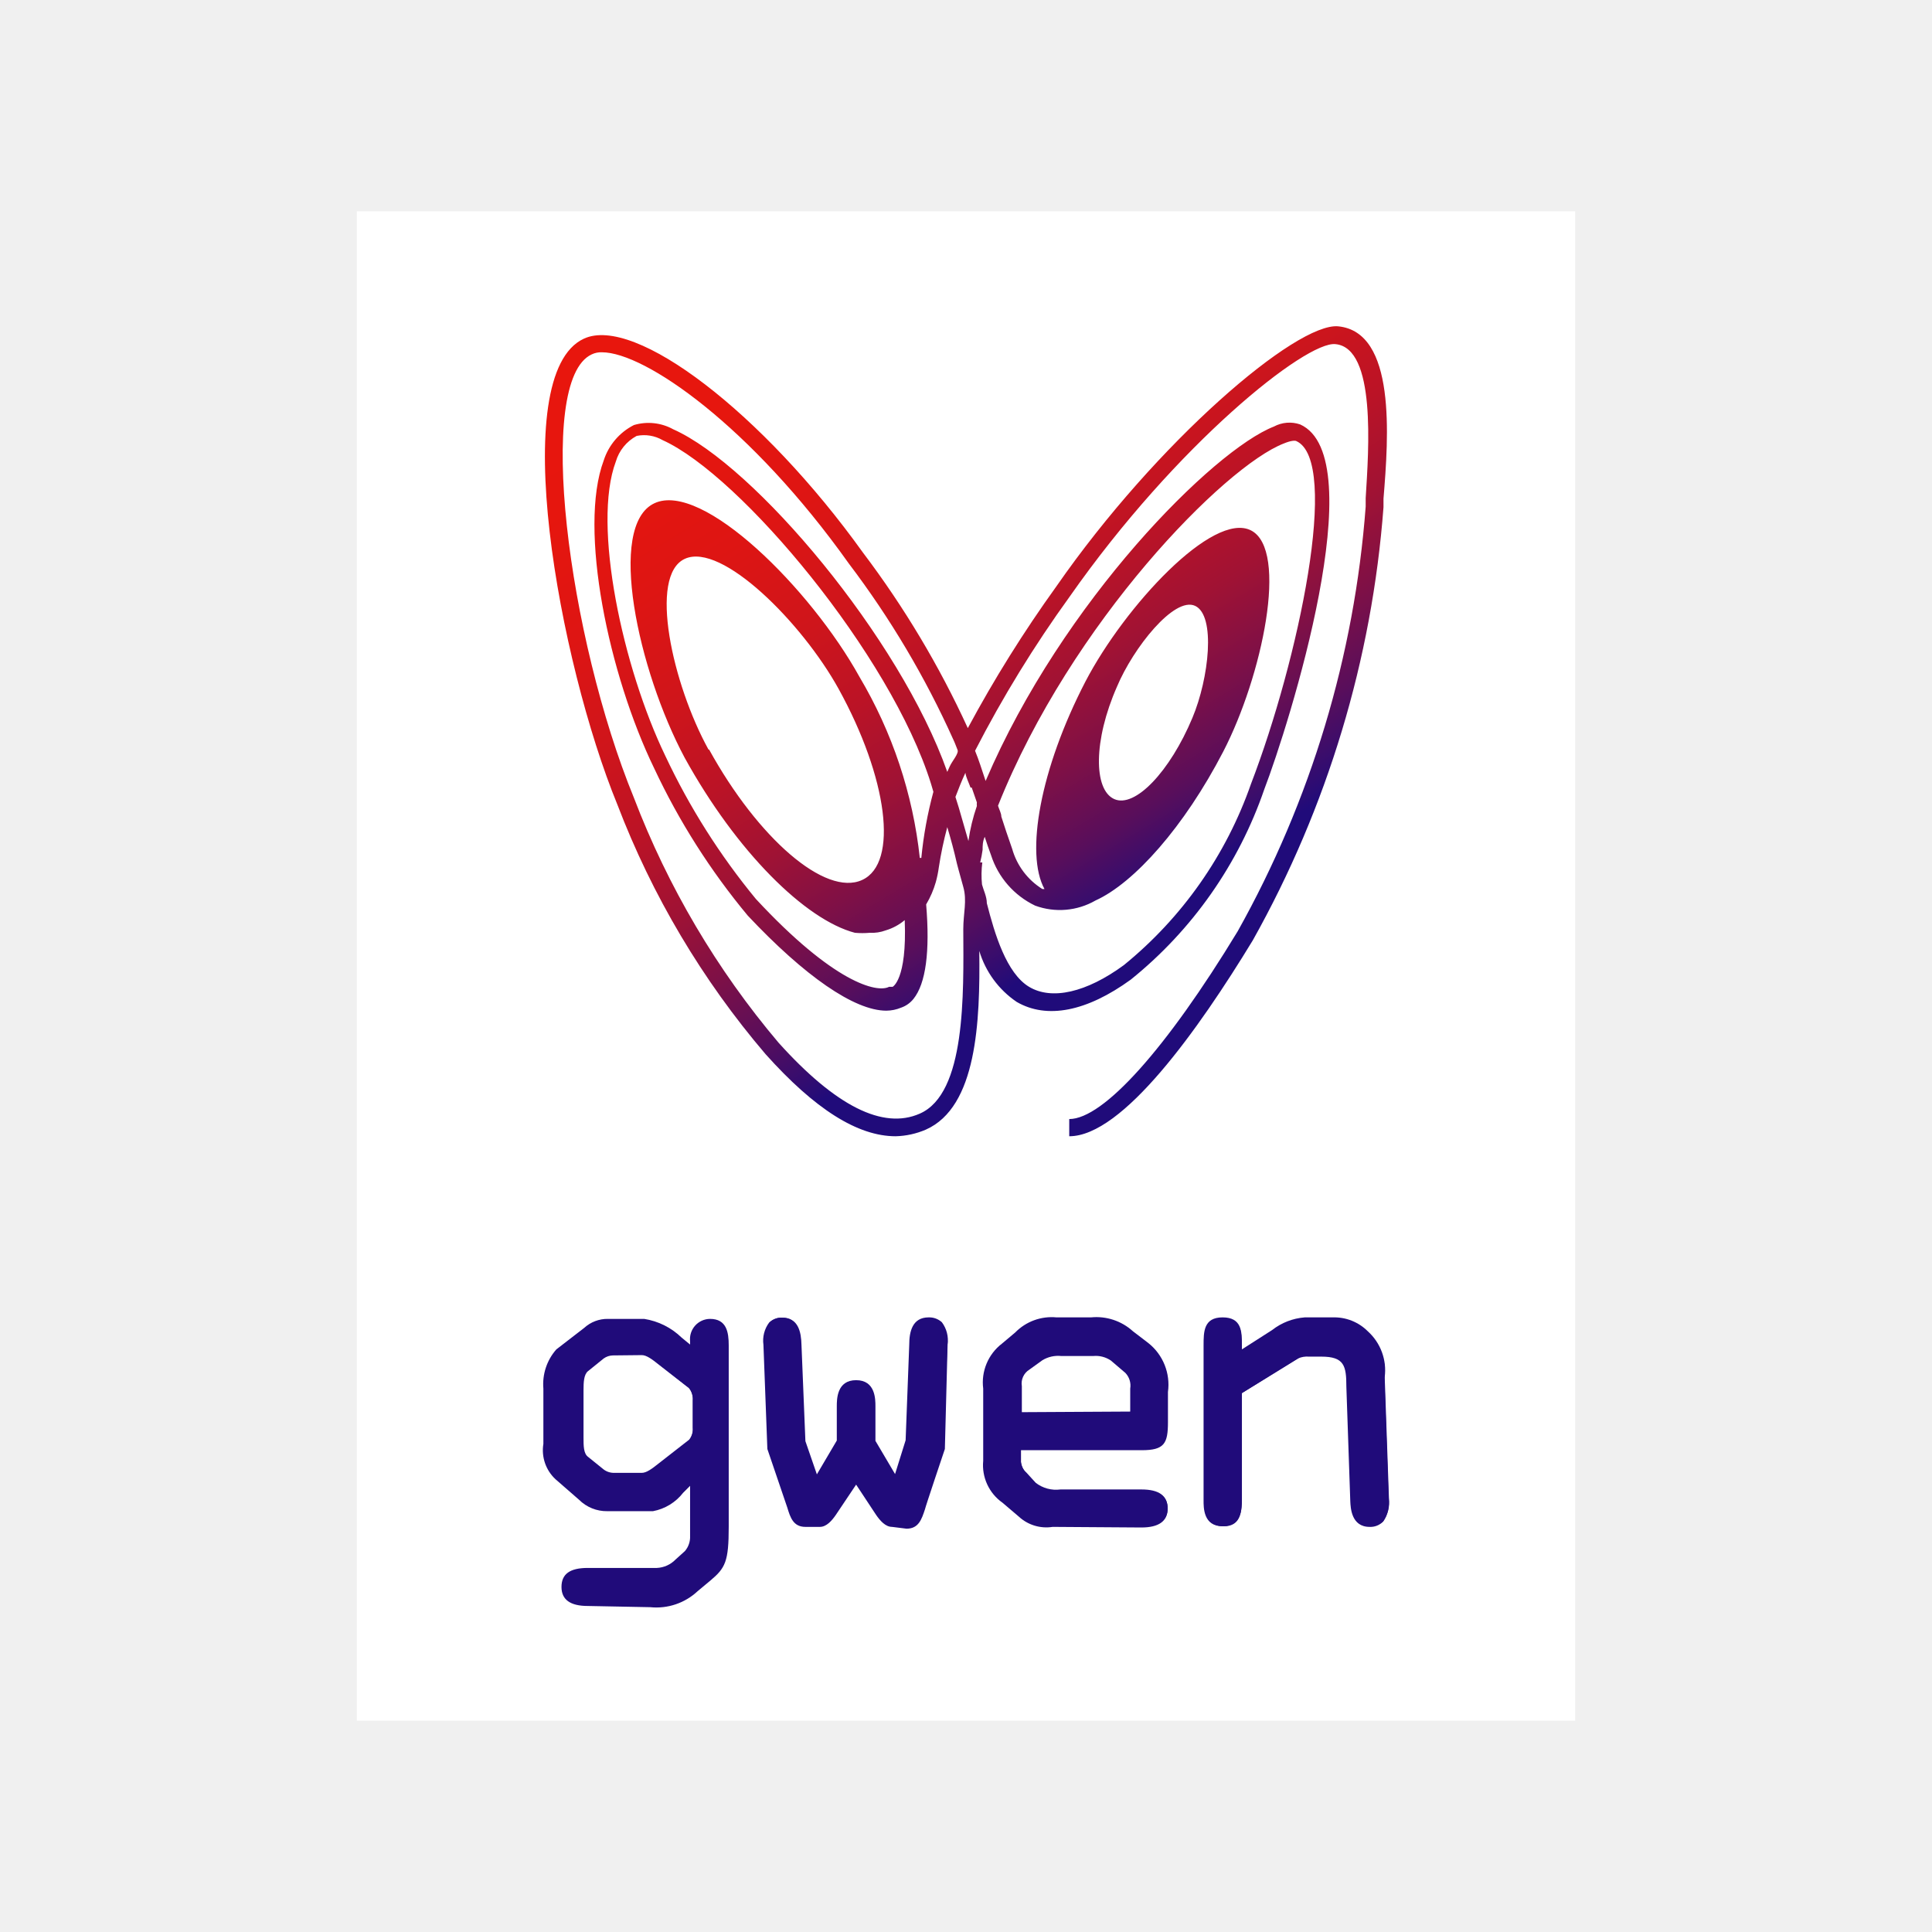
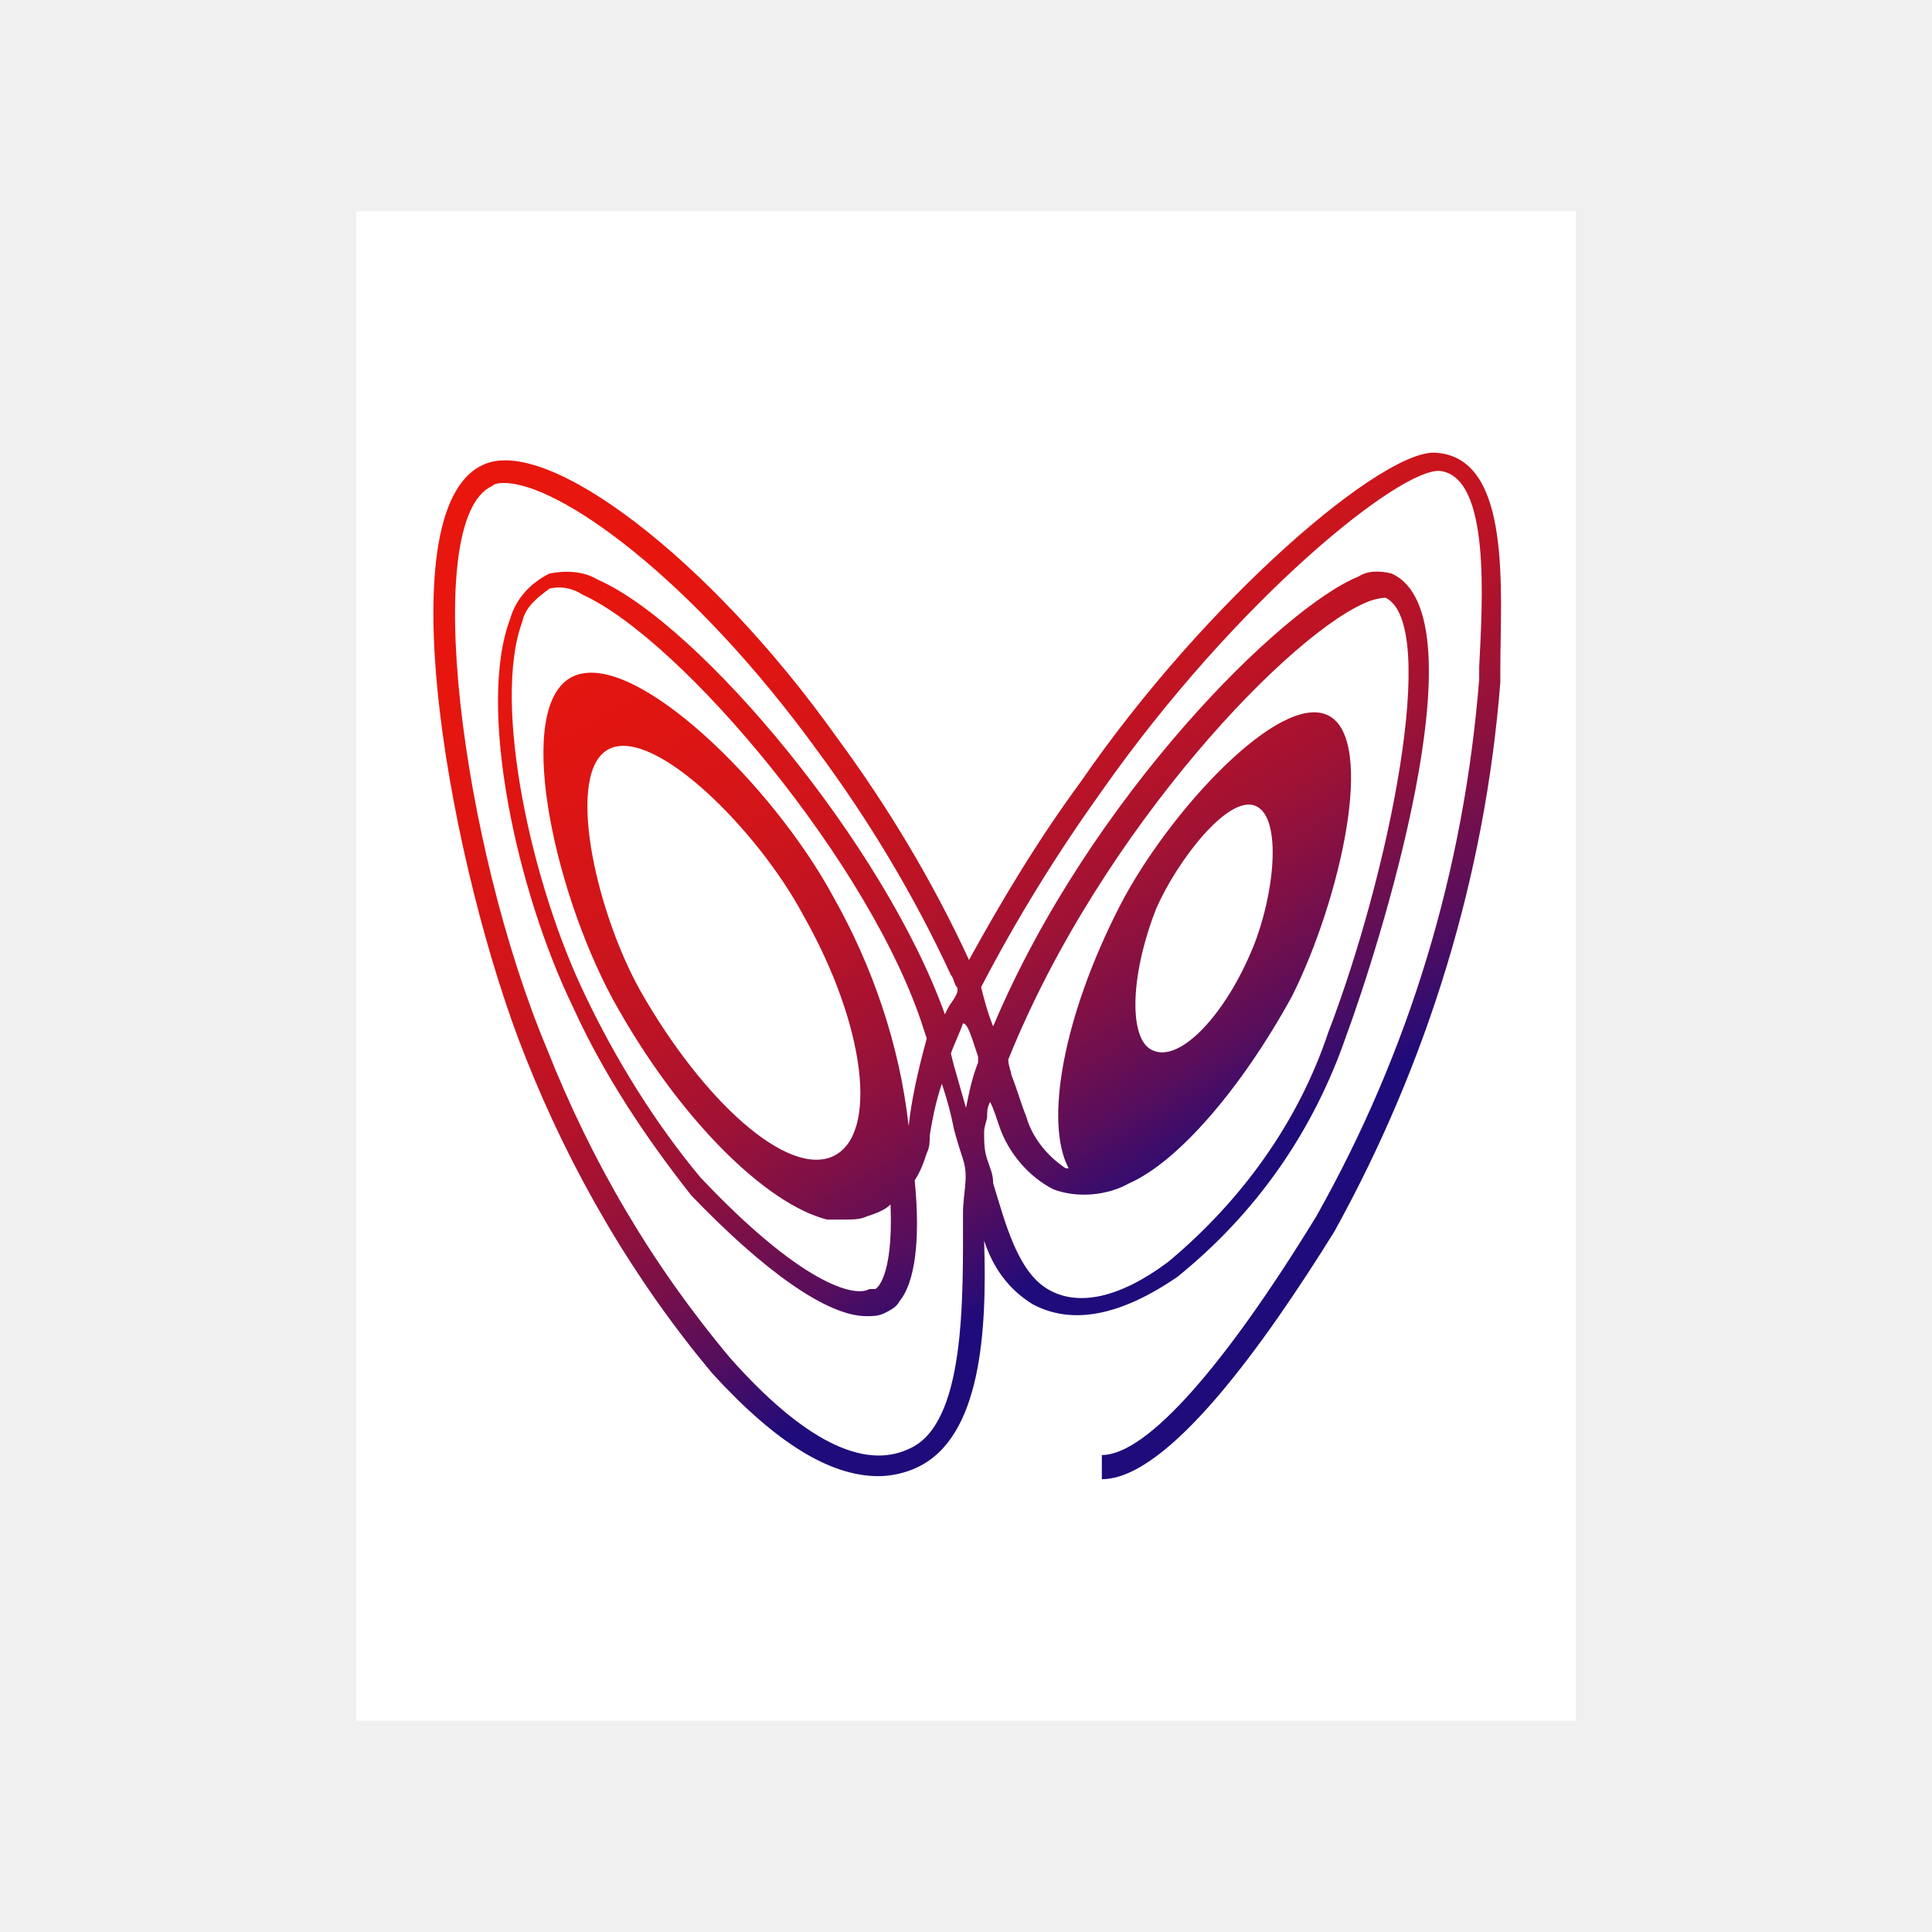
- <svg xmlns="http://www.w3.org/2000/svg" id="main" viewBox="0 0 64 64">
-   <defs>
-     <linearGradient id="linear-gradient" x1="24.49" y1="5.48" x2="38.9" y2="29.44" gradientUnits="userSpaceOnUse">
-       <stop offset="0" stop-color="#da150e" />
-       <stop offset="0" stop-color="#dc150e" />
-       <stop offset="0" stop-color="#e5160d" />
-       <stop offset="0" stop-color="#e9160d" />
-       <stop offset="0.24" stop-color="#e6160e" />
-       <stop offset="0.38" stop-color="#de1513" />
-       <stop offset="0.51" stop-color="#cf151b" />
-       <stop offset="0.62" stop-color="#bb1326" />
-       <stop offset="0.72" stop-color="#a01234" />
-       <stop offset="0.81" stop-color="#7f1046" />
-       <stop offset="0.9" stop-color="#590e5b" />
-       <stop offset="0.98" stop-color="#2d0c73" />
-       <stop offset="1" stop-color="#200b7a" />
-     </linearGradient>
-   </defs>
-   <rect x="-18" y="-41" width="116" height="125" style="fill:none" />
-   <rect x="11.82" y="7" width="40.36" height="50" style="fill:#fff" />
-   <path d="M19.47,53.2q-.87,0-.87-.63c0-.43.28-.63.87-.63h2.29a.92.92,0,0,0,.62-.28l.31-.28a.72.72,0,0,0,.17-.5V49.22l-.23.23a1.65,1.65,0,0,1-1,.61H20.12a1.3,1.3,0,0,1-.94-.38L18.4,49a1.31,1.31,0,0,1-.4-1.17V46a1.74,1.74,0,0,1,.43-1.3l.92-.71a1.14,1.14,0,0,1,.79-.3h1.2a2.29,2.29,0,0,1,1.24.62l.28.23v-.11a.67.67,0,0,1,.66-.74c.55,0,.62.44.62.88v6c0,1.16-.11,1.37-.61,1.79l-.42.35a2,2,0,0,1-1.57.53Zm.83-8.3A.54.54,0,0,0,20,45l-.52.42c-.14.11-.15.37-.15.63v1.58c0,.26,0,.52.15.63l.52.42a.56.56,0,0,0,.35.11h.91c.15,0,.32-.12.57-.32l1-.78a.58.58,0,0,0,.12-.4v-.9a.56.56,0,0,0-.12-.4l-1-.78c-.25-.2-.42-.32-.57-.32Z" style="fill:#200b7a" />
-   <path d="M19.47,53.15c-.55,0-.82-.19-.82-.58s.26-.58.82-.58h2.29a1,1,0,0,0,.65-.29l.31-.29a.74.74,0,0,0,.19-.53V49.1l-.32.31a1.63,1.63,0,0,1-1,.6H20.12a1.26,1.26,0,0,1-.91-.37L18.43,49a1.28,1.28,0,0,1-.38-1.13V46a1.64,1.64,0,0,1,.42-1.26l.91-.71a1.1,1.1,0,0,1,.76-.29h1.2a2.33,2.33,0,0,1,1.21.61l.36.29v-.21a.62.62,0,0,1,.61-.69c.5,0,.57.4.57.83v6c0,1.14-.1,1.34-.6,1.75l-.41.35a2,2,0,0,1-1.54.52Zm.83-8.3a.53.53,0,0,0-.38.13l-.52.41c-.16.12-.17.4-.17.66v1.59c0,.27,0,.55.17.67l.52.41a.53.53,0,0,0,.38.13h.91a1.07,1.07,0,0,0,.6-.33l1-.78a.58.58,0,0,0,.14-.44v-.9a.62.62,0,0,0-.14-.44l-1-.78a1.07,1.07,0,0,0-.6-.33Z" style="fill:#200b7a" />
-   <path d="M19.47,53.1c-.69,0-.77-.31-.77-.53s.09-.53.77-.53h2.29a1,1,0,0,0,.68-.3l.31-.29a.77.77,0,0,0,.21-.57V49l-.4.4a1.65,1.65,0,0,1-1,.58H20.12a1.22,1.22,0,0,1-.88-.35l-.78-.7a1.24,1.24,0,0,1-.36-1.09V46a1.64,1.64,0,0,1,.4-1.22l.91-.71a1,1,0,0,1,.73-.28h1.2a2.23,2.23,0,0,1,1.18.6l.44.35v-.31a.57.57,0,0,1,.56-.64c.43,0,.52.31.52.78v6c0,1.12-.1,1.31-.58,1.71l-.41.35a1.91,1.91,0,0,1-1.51.51Zm.83-8.3a.6.6,0,0,0-.41.14l-.52.41c-.18.14-.19.42-.19.71v1.58c0,.29,0,.57.19.71l.52.41a.6.6,0,0,0,.41.14h.91a1.16,1.16,0,0,0,.63-.34l1-.78A.65.65,0,0,0,23,47.3v-.9a.65.65,0,0,0-.16-.48l-1-.78a1.16,1.16,0,0,0-.63-.34Z" style="fill:#200b7a" />
-   <path d="M19.47,53.05c-.64,0-.72-.26-.72-.48s.08-.48.72-.48h2.29a1,1,0,0,0,.71-.32l.32-.28a.88.88,0,0,0,.22-.61v-2l-.49.48a1.53,1.53,0,0,1-.93.57H20.12a1.18,1.18,0,0,1-.85-.34l-.78-.69c-.31-.29-.34-.54-.34-1.06V46a1.62,1.62,0,0,1,.38-1.19l.91-.7a1,1,0,0,1,.7-.27h1.2a2.16,2.16,0,0,1,1.14.59l.53.41v-.41c0-.29.14-.59.51-.59s.47.2.47.73v6c0,1.11-.09,1.28-.56,1.68l-.42.34a1.84,1.84,0,0,1-1.47.5Zm.83-8.3a.68.68,0,0,0-.45.15l-.51.41c-.2.15-.21.45-.21.74v1.59c0,.3,0,.6.2.75l.53.41a.63.63,0,0,0,.44.15h.91a1.15,1.15,0,0,0,.66-.35l1-.79A.67.67,0,0,0,23,47.3v-.9a.7.7,0,0,0-.17-.51l-1-.79a1.15,1.15,0,0,0-.66-.35Z" style="fill:#200b7a" />
-   <path d="M29.55,50.58c-.22,0-.4-.21-.53-.4l-.66-1-.67,1c-.13.19-.31.4-.53.4h-.48c-.4,0-.5-.31-.6-.64L25.42,48l-.13-3.45a1,1,0,0,1,.19-.74.58.58,0,0,1,.43-.16c.54,0,.63.48.64.9l.13,3.19.38,1.1.66-1.12V46.59c0-.24,0-.87.64-.87s.64.63.64.87v1.14l.65,1.1L30,47.71l.12-3.17c0-.42.1-.9.64-.9a.62.62,0,0,1,.44.16,1,1,0,0,1,.19.74L31.3,48s-.65,1.93-.66,2c-.11.33-.21.64-.61.64Z" style="fill:#200b7a" />
-   <path d="M29.55,50.53c-.19,0-.36-.2-.49-.38l-.7-1-.71,1c-.12.18-.29.38-.49.38h-.48c-.36,0-.45-.28-.56-.61,0-.05-.64-1.93-.65-2h0l-.13-3.42a.9.9,0,0,1,.17-.7.54.54,0,0,1,.4-.15c.5,0,.58.43.59.85l.13,3.19L27.05,49l.72-1.22V46.59c0-.38.06-.82.59-.82s.59.44.59.82v1.14L29.67,49l.41-1.22.13-3.19c0-.42.1-.85.59-.85a.51.51,0,0,1,.4.15.94.94,0,0,1,.18.7L31.25,48l-.66,2c-.11.33-.2.61-.56.61Z" style="fill:#200b7a" />
-   <path d="M29.55,50.48c-.17,0-.33-.19-.45-.36L28.36,49l-.75,1.1c-.11.16-.27.36-.45.36h-.48c-.32,0-.4-.25-.51-.57,0,0-.65-1.95-.65-1.95l-.13-3.42a.92.92,0,0,1,.16-.67.49.49,0,0,1,.36-.13c.37,0,.52.24.54.8l.13,3.2L27,49.07l.79-1.34V46.59c0-.54.16-.77.54-.77s.54.23.54.77v1.17l.78,1.31.45-1.34.13-3.18c0-.57.18-.81.54-.81a.54.54,0,0,1,.37.13.92.92,0,0,1,.16.67l-.13,3.4s-.64,1.92-.66,2c-.1.32-.18.57-.51.57Z" style="fill:#200b7a" />
-   <path d="M29.55,50.43c-.15,0-.3-.19-.41-.34l-.78-1.16-.79,1.16c-.1.15-.26.34-.41.34h-.48c-.27,0-.35-.19-.46-.54l-.66-2-.12-3.4a.86.86,0,0,1,.14-.63.45.45,0,0,1,.33-.12c.34,0,.47.21.49.76l.13,3.2L27,49.18l.85-1.42V46.59c0-.51.14-.72.49-.72s.49.21.49.72v1.17l.84,1.42.49-1.43.13-3.2c0-.55.16-.76.49-.76a.42.42,0,0,1,.33.12.86.86,0,0,1,.15.63l-.13,3.4-.66,2c-.11.35-.18.54-.46.54Z" style="fill:#200b7a" />
-   <path d="M34.87,50.58a1.34,1.34,0,0,1-1.12-.34l-.54-.46a1.52,1.52,0,0,1-.64-1.39V46a1.62,1.62,0,0,1,.62-1.49l.44-.37A1.69,1.69,0,0,1,35,43.64h1.14a1.8,1.8,0,0,1,1.39.46l.51.39a1.76,1.76,0,0,1,.65,1.62v1c0,.71-.12.93-.87.93h-4v.39a.54.54,0,0,0,.18.35l.31.34a1.1,1.1,0,0,0,.82.22h2.68c.59,0,.87.21.87.63s-.29.63-.87.63Zm2.57-3.82V46a.61.61,0,0,0-.16-.52l-.48-.41a.89.89,0,0,0-.59-.15H35.16a1,1,0,0,0-.63.14l-.43.31a.54.54,0,0,0-.25.55v.86Z" style="fill:#200b7a" />
-   <path d="M34.87,50.53a1.31,1.31,0,0,1-1.09-.32l-.53-.46a1.49,1.49,0,0,1-.63-1.36V46a1.59,1.59,0,0,1,.6-1.45l.44-.37A1.65,1.65,0,0,1,35,43.69h1.14a1.8,1.8,0,0,1,1.36.44l.51.4a1.69,1.69,0,0,1,.63,1.58v1c0,.69-.1.88-.82.88h-4v.44a.68.68,0,0,0,.19.39l.31.33a1.11,1.11,0,0,0,.86.24h2.68c.56,0,.82.19.82.58s-.27.58-.82.58Zm2.62-3.72V46a.66.66,0,0,0-.17-.55L36.84,45a1,1,0,0,0-.63-.16H35.16a1.06,1.06,0,0,0-.66.15l-.43.31a.59.59,0,0,0-.27.59v.91Z" style="fill:#200b7a" />
-   <path d="M34.87,50.48a1.28,1.28,0,0,1-1.06-.31l-.53-.46a1.43,1.43,0,0,1-.61-1.32V46a1.51,1.51,0,0,1,.58-1.41l.44-.37a1.61,1.61,0,0,1,1.33-.5h1.14a1.73,1.73,0,0,1,1.33.43l.51.4a1.64,1.64,0,0,1,.61,1.54v1c0,.66-.07.83-.77.83H33.75v.49a.63.63,0,0,0,.21.42l.31.33a1.11,1.11,0,0,0,.89.26h2.68c.69,0,.77.29.77.53s-.08.53-.77.53Zm2.67-3.62V46a.7.7,0,0,0-.19-.59L36.87,45a1,1,0,0,0-.66-.18H35.16a1.07,1.07,0,0,0-.68.16l-.44.31a.64.64,0,0,0-.29.63v1Z" style="fill:#200b7a" />
-   <path d="M34.87,50.43a1.23,1.23,0,0,1-1-.3l-.53-.46a1.4,1.4,0,0,1-.59-1.28V46a1.48,1.48,0,0,1,.56-1.37l.45-.38A1.56,1.56,0,0,1,35,43.79h1.14a1.7,1.7,0,0,1,1.3.42l.51.4a1.61,1.61,0,0,1,.59,1.5v1c0,.64-.06.78-.72.78H33.7v.54a.72.72,0,0,0,.22.46l.31.33a1.17,1.17,0,0,0,.93.27h2.68c.64,0,.72.24.72.48s-.08.48-.72.48Zm.29-5.68a1.1,1.1,0,0,0-.71.17l-.43.31a.67.67,0,0,0-.32.67v1h3.89V46a.77.77,0,0,0-.2-.63l-.49-.41a1,1,0,0,0-.69-.19Z" style="fill:#200b7a" />
-   <path d="M45.37,50.58c-.61,0-.63-.64-.64-.85l-.13-3.79c0-.7-.07-1-.83-1h-.41A.74.74,0,0,0,43,45l-1.86,1.15,0,3.55c0,.24,0,.86-.64.86s-.63-.62-.63-.86V44.57c0-.45,0-.93.63-.93s.64.46.64.92v.14l1-.64a2,2,0,0,1,1.08-.42h.93a1.57,1.57,0,0,1,1.16.46,1.74,1.74,0,0,1,.56,1.52l.14,4a1.13,1.13,0,0,1-.19.78A.58.58,0,0,1,45.37,50.58Z" style="fill:#200b7a" />
-   <path d="M45.37,50.53c-.5,0-.58-.45-.59-.8l-.13-3.79c0-.72-.07-1.09-.88-1.09h-.41A.78.78,0,0,0,43,45l-1.87,1.15v3.6c0,.38-.06.81-.59.81s-.58-.43-.58-.81V44.57c0-.44,0-.88.58-.88s.59.42.59.87v.22l.07,0,1-.65a2,2,0,0,1,1.06-.41h.93a1.57,1.57,0,0,1,1.13.44,1.73,1.73,0,0,1,.54,1.5l.14,4a1.07,1.07,0,0,1-.18.74A.54.54,0,0,1,45.37,50.53Z" style="fill:#200b7a" />
-   <path d="M45.37,50.48c-.35,0-.52-.23-.54-.75l-.13-3.79c0-.73-.08-1.14-.93-1.14h-.41a.83.83,0,0,0-.44.13L41,46.11l0,3.61c0,.53-.16.76-.54.76s-.53-.23-.53-.76V44.57c0-.44,0-.83.53-.83s.54.33.54.82v.3l.14-.07,1-.65a2,2,0,0,1,1-.4h.93a1.51,1.51,0,0,1,1.1.43,1.68,1.68,0,0,1,.52,1.46l.14,4a1,1,0,0,1-.17.7A.45.45,0,0,1,45.37,50.48Z" style="fill:#200b7a" />
-   <path d="M45.37,50.43c-.32,0-.47-.21-.49-.7l-.13-3.79c0-.74-.08-1.19-1-1.19h-.41a.88.88,0,0,0-.46.14L41,46.07v3.65c0,.51-.14.71-.49.71s-.48-.2-.48-.71V44.57c0-.5.07-.78.48-.78s.49.21.49.77v.38l.21-.1,1-.66a2,2,0,0,1,1-.39h.93a1.47,1.47,0,0,1,1.07.42,1.64,1.64,0,0,1,.5,1.42l.14,4a1,1,0,0,1-.15.67A.47.47,0,0,1,45.37,50.43Z" style="fill:#200b7a" />
-   <path d="M44.33,10.81c-1.38-.13-6,3.81-9.34,8.62a42.2,42.2,0,0,0-2.93,4.69,31.11,31.11,0,0,0-3.47-5.81c-3.32-4.63-7.56-7.88-9.25-7.09-2.57,1.19-.82,10.72,1.11,15.43a28.3,28.3,0,0,0,4.91,8.27c1.63,1.82,3.05,2.72,4.31,2.72a2.7,2.7,0,0,0,1-.22c1.69-.75,1.8-3.57,1.77-5.92a3.12,3.12,0,0,0,1.24,1.69c1,.58,2.32.32,3.78-.74a13.89,13.89,0,0,0,4.42-6.3c.82-2.14,3.61-11,1.19-12.09a1.09,1.09,0,0,0-.87.07c-2,.78-7,5.77-9.55,11.74-.12-.36-.23-.71-.35-1a39.58,39.58,0,0,1,3.13-5.1c3.55-5.07,7.84-8.48,8.81-8.37,1.35.13,1.1,3.48,1,5.1l0,.28A34,34,0,0,1,41,30.85c-2.36,3.89-4.45,6.22-5.58,6.22v.57c1.77,0,4.28-3.53,6.08-6.49A34.65,34.65,0,0,0,45.83,16.8l0-.28C46,14.45,46.25,11,44.33,10.81ZM30.47,36.89c-1.22.54-2.79-.25-4.68-2.35A28.08,28.08,0,0,1,21,26.43c-2.18-5.32-3.28-13.82-1.4-14.69a.71.71,0,0,1,.34-.07c1.42,0,4.93,2.43,8.18,7a30,30,0,0,1,3.46,5.83c.05.1.09.22.14.34s-.18.37-.26.55l-.08.18C29.81,21.13,25,15.42,22.3,14.22A1.69,1.69,0,0,0,21,14.08a2,2,0,0,0-1,1.17c-.85,2.27.17,7.11,1.67,10.2a22.68,22.68,0,0,0,3.1,4.88c1.88,2,3.53,3.15,4.59,3.15a1.3,1.3,0,0,0,.49-.1.9.9,0,0,0,.41-.29c.41-.51.55-1.57.42-3.13a3.12,3.12,0,0,0,.32-.74,3.7,3.7,0,0,0,.1-.49,12,12,0,0,1,.28-1.33c.13.44.22.77.32,1.21,0,0,.08.31.21.77s0,.87,0,1.4C31.92,32.94,32,36.22,30.47,36.89Zm-7-12.06c-1.19-2.16-2-5.77-.78-6.32s3.88,2.12,5.09,4.31c1.62,2.94,2,5.77.78,6.33S25.11,27.77,23.49,24.83Zm7,3.59a14.88,14.88,0,0,0-2-6c-1.61-2.91-5.2-6.49-6.79-5.75s-.54,5.55,1,8.43c1.72,3.12,4,5.37,5.64,5.8v0a2.77,2.77,0,0,0,.49,0,1.31,1.31,0,0,0,.53-.08,1.76,1.76,0,0,0,.63-.34c.08,2-.41,2.21-.4,2.21h-.06l-.06,0c-.4.21-1.83-.13-4.41-2.91a22.51,22.51,0,0,1-3-4.74c-1.41-2.92-2.43-7.65-1.64-9.75a1.42,1.42,0,0,1,.69-.85,1.23,1.23,0,0,1,.86.14c2.59,1.17,7.56,7.12,8.89,11.38h0l.08.27A13.23,13.23,0,0,0,30.52,28.42Zm2,.15a4,4,0,0,0,.08-.42c0-.13,0-.27.07-.43.06.19.13.39.21.61A2.81,2.81,0,0,0,34.29,30a2.37,2.37,0,0,0,2-.17c1.28-.58,2.94-2.44,4.23-4.93s2.18-6.69.92-7.33-4.18,2.51-5.48,5c-1.51,2.91-2,5.72-1.36,6.88l-.07,0a2.3,2.3,0,0,1-1-1.33c-.15-.42-.25-.73-.36-1.07,0-.11-.07-.23-.11-.36v0c2.43-6.09,7.52-11.25,9.47-12,.24-.1.37-.1.41-.08,1.47.66.07,7.27-1.5,11.36a13.44,13.44,0,0,1-4.21,6c-1.24.91-2.39,1.17-3.14.72s-1.14-1.75-1.4-2.77c0-.22-.11-.43-.16-.62A3.24,3.24,0,0,1,32.54,28.57ZM37,22.75c.54-1.29,1.9-3,2.59-2.68s.46,2.4-.09,3.71c-.74,1.77-1.9,3-2.59,2.69S36.22,24.52,37,22.75Zm-4.81,3.34.17.49a.56.56,0,0,0,0,.12,6.17,6.17,0,0,0-.28,1.16l-.32-1.11-.11-.35c.1-.26.2-.52.33-.8h0C32,25.75,32.09,25.92,32.15,26.09Z" style="fill:url(#linear-gradient)" />
+ <svg xmlns="http://www.w3.org/2000/svg" version="1.1" id="main" x="0px" y="0px" viewBox="0 0 64 64" style="enable-background:new 0 0 64 64;" xml:space="preserve">
+   <style type="text/css">
+ 	.st0{fill:none;}
+ 	.st1{fill:#FFFFFF;}
+ 	.st2{fill:url(#SVGID_1_);}
+ </style>
+   <rect x="-18" y="-41" class="st0" width="116" height="125" />
+   <rect x="11.8" y="7" class="st1" width="40.4" height="50" />
+   <linearGradient id="SVGID_1_" gradientUnits="userSpaceOnUse" x1="22.492" y1="57.752" x2="40.75" y2="27.393" gradientTransform="matrix(1 0 0 -1 0 66)">
+     <stop offset="0" style="stop-color:#DA150E" />
+     <stop offset="0" style="stop-color:#DC150E" />
+     <stop offset="0" style="stop-color:#E5160D" />
+     <stop offset="0" style="stop-color:#E9160D" />
+     <stop offset="0.24" style="stop-color:#E6160E" />
+     <stop offset="0.38" style="stop-color:#DE1513" />
+     <stop offset="0.51" style="stop-color:#CF151B" />
+     <stop offset="0.62" style="stop-color:#BB1326" />
+     <stop offset="0.72" style="stop-color:#A01234" />
+     <stop offset="0.81" style="stop-color:#7F1046" />
+     <stop offset="0.9" style="stop-color:#590E5B" />
+     <stop offset="0.98" style="stop-color:#2D0C73" />
+     <stop offset="1" style="stop-color:#200B7A" />
+   </linearGradient>
+   <path class="st2" d="M47.6,15c-1.7-0.2-7.6,4.8-11.8,10.9c-1.4,1.9-2.6,3.9-3.7,5.9c-1.2-2.6-2.7-5.1-4.4-7.4  c-4.2-5.9-9.6-10-11.7-9c-3.3,1.5-1,13.6,1.4,19.6c1.5,3.8,3.6,7.4,6.2,10.5c2.1,2.3,3.9,3.4,5.5,3.4c0.4,0,0.9-0.1,1.3-0.3  c2.1-1,2.3-4.5,2.2-7.5c0.3,0.9,0.8,1.6,1.6,2.1c1.3,0.7,2.9,0.4,4.8-0.9c2.6-2.1,4.5-4.8,5.6-8c1-2.7,4.6-13.9,1.5-15.3  c-0.4-0.1-0.8-0.1-1.1,0.1c-2.5,1-8.9,7.3-12.1,14.9c-0.2-0.5-0.3-0.9-0.4-1.3c1.2-2.3,2.5-4.4,4-6.5c4.5-6.4,9.9-10.7,11.2-10.6  c1.7,0.2,1.4,4.4,1.3,6.5v0.4c-0.5,6.3-2.3,12.3-5.4,17.8c-3,4.9-5.6,7.9-7.1,7.9V49c2.2,0,5.4-4.5,7.7-8.2c3.1-5.6,5-11.8,5.5-18.2  v-0.4C49.7,19.6,50.1,15.2,47.6,15z M30.1,48c-1.5,0.7-3.5-0.3-5.9-3c-2.6-3.1-4.6-6.5-6.1-10.3c-2.8-6.7-4.2-17.5-1.8-18.6  c0.1-0.1,0.3-0.1,0.4-0.1c1.8,0,6.2,3.1,10.4,8.9c1.7,2.3,3.2,4.8,4.4,7.4c0.1,0.1,0.1,0.3,0.2,0.4c0.1,0.2-0.2,0.5-0.3,0.7  l-0.1,0.2c-2-5.6-8.1-12.9-11.5-14.4c-0.5-0.3-1.1-0.3-1.6-0.2c-0.6,0.3-1.1,0.8-1.3,1.5c-1.1,2.9,0.2,9,2.1,12.9  c1,2.2,2.4,4.3,3.9,6.2c2.4,2.5,4.5,4,5.8,4c0.2,0,0.4,0,0.6-0.1c0.2-0.1,0.4-0.2,0.5-0.4c0.5-0.6,0.7-2,0.5-4  c0.2-0.3,0.3-0.6,0.4-0.9c0.1-0.2,0.1-0.4,0.1-0.6c0.1-0.6,0.2-1.1,0.4-1.7c0.2,0.6,0.3,1,0.4,1.5c0,0,0.1,0.4,0.3,1  c0.2,0.6,0,1.1,0,1.8C31.9,43,32,47.2,30.1,48z M21.2,32.8c-1.5-2.7-2.5-7.3-1-8c1.5-0.7,4.9,2.7,6.4,5.5c2.1,3.7,2.5,7.3,1,8  C26.1,39,23.3,36.5,21.2,32.8L21.2,32.8z M30.1,37.3c-0.3-2.7-1.2-5.3-2.5-7.6c-2-3.7-6.6-8.2-8.6-7.3s-0.7,7,1.3,10.7  c2.2,4,5.1,6.8,7.1,7.3l0,0c0.2,0,0.4,0,0.6,0c0.2,0,0.5,0,0.7-0.1c0.3-0.1,0.6-0.2,0.8-0.4c0.1,2.5-0.5,2.8-0.5,2.8h-0.1h-0.1  c-0.5,0.3-2.3-0.2-5.6-3.7c-1.5-1.8-2.8-3.9-3.8-6c-1.8-3.7-3.1-9.7-2.1-12.4c0.1-0.5,0.5-0.8,0.9-1.1c0.4-0.1,0.8,0,1.1,0.2  c3.3,1.5,9.6,9,11.3,14.4l0,0l0.1,0.3C30.4,35.5,30.2,36.4,30.1,37.3L30.1,37.3z M32.6,37.5c0-0.2,0.1-0.4,0.1-0.5  c0-0.2,0-0.3,0.1-0.5c0.1,0.2,0.2,0.5,0.3,0.8c0.3,0.9,1,1.7,1.8,2.1c0.8,0.3,1.8,0.2,2.5-0.2c1.6-0.7,3.7-3.1,5.4-6.2  c1.6-3.2,2.8-8.5,1.2-9.3c-1.6-0.8-5.3,3.2-6.9,6.3c-1.9,3.7-2.5,7.2-1.7,8.7h-0.1c-0.6-0.4-1.1-1-1.3-1.7c-0.2-0.5-0.3-0.9-0.5-1.4  c0-0.1-0.1-0.3-0.1-0.5l0,0c3.1-7.7,9.5-14.3,12-15.2c0.3-0.1,0.5-0.1,0.5-0.1C47.7,20.7,46,29,44,34.2c-1,3-2.9,5.6-5.3,7.6  c-1.6,1.2-3,1.5-4,0.9s-1.4-2.2-1.8-3.5c0-0.3-0.1-0.5-0.2-0.8C32.6,38.1,32.6,37.8,32.6,37.5L32.6,37.5z M38.3,30.1  c0.7-1.6,2.4-3.8,3.3-3.4c0.9,0.4,0.6,3-0.1,4.7c-0.9,2.2-2.4,3.8-3.3,3.4C37.4,34.5,37.4,32.4,38.3,30.1z M32.2,34.4l0.2,0.6  c0,0.1,0,0.1,0,0.2c-0.2,0.5-0.3,1-0.4,1.5l-0.4-1.4l-0.1-0.4c0.1-0.3,0.3-0.7,0.4-1l0,0C32,33.9,32.1,34.1,32.2,34.4L32.2,34.4z" />
</svg>
